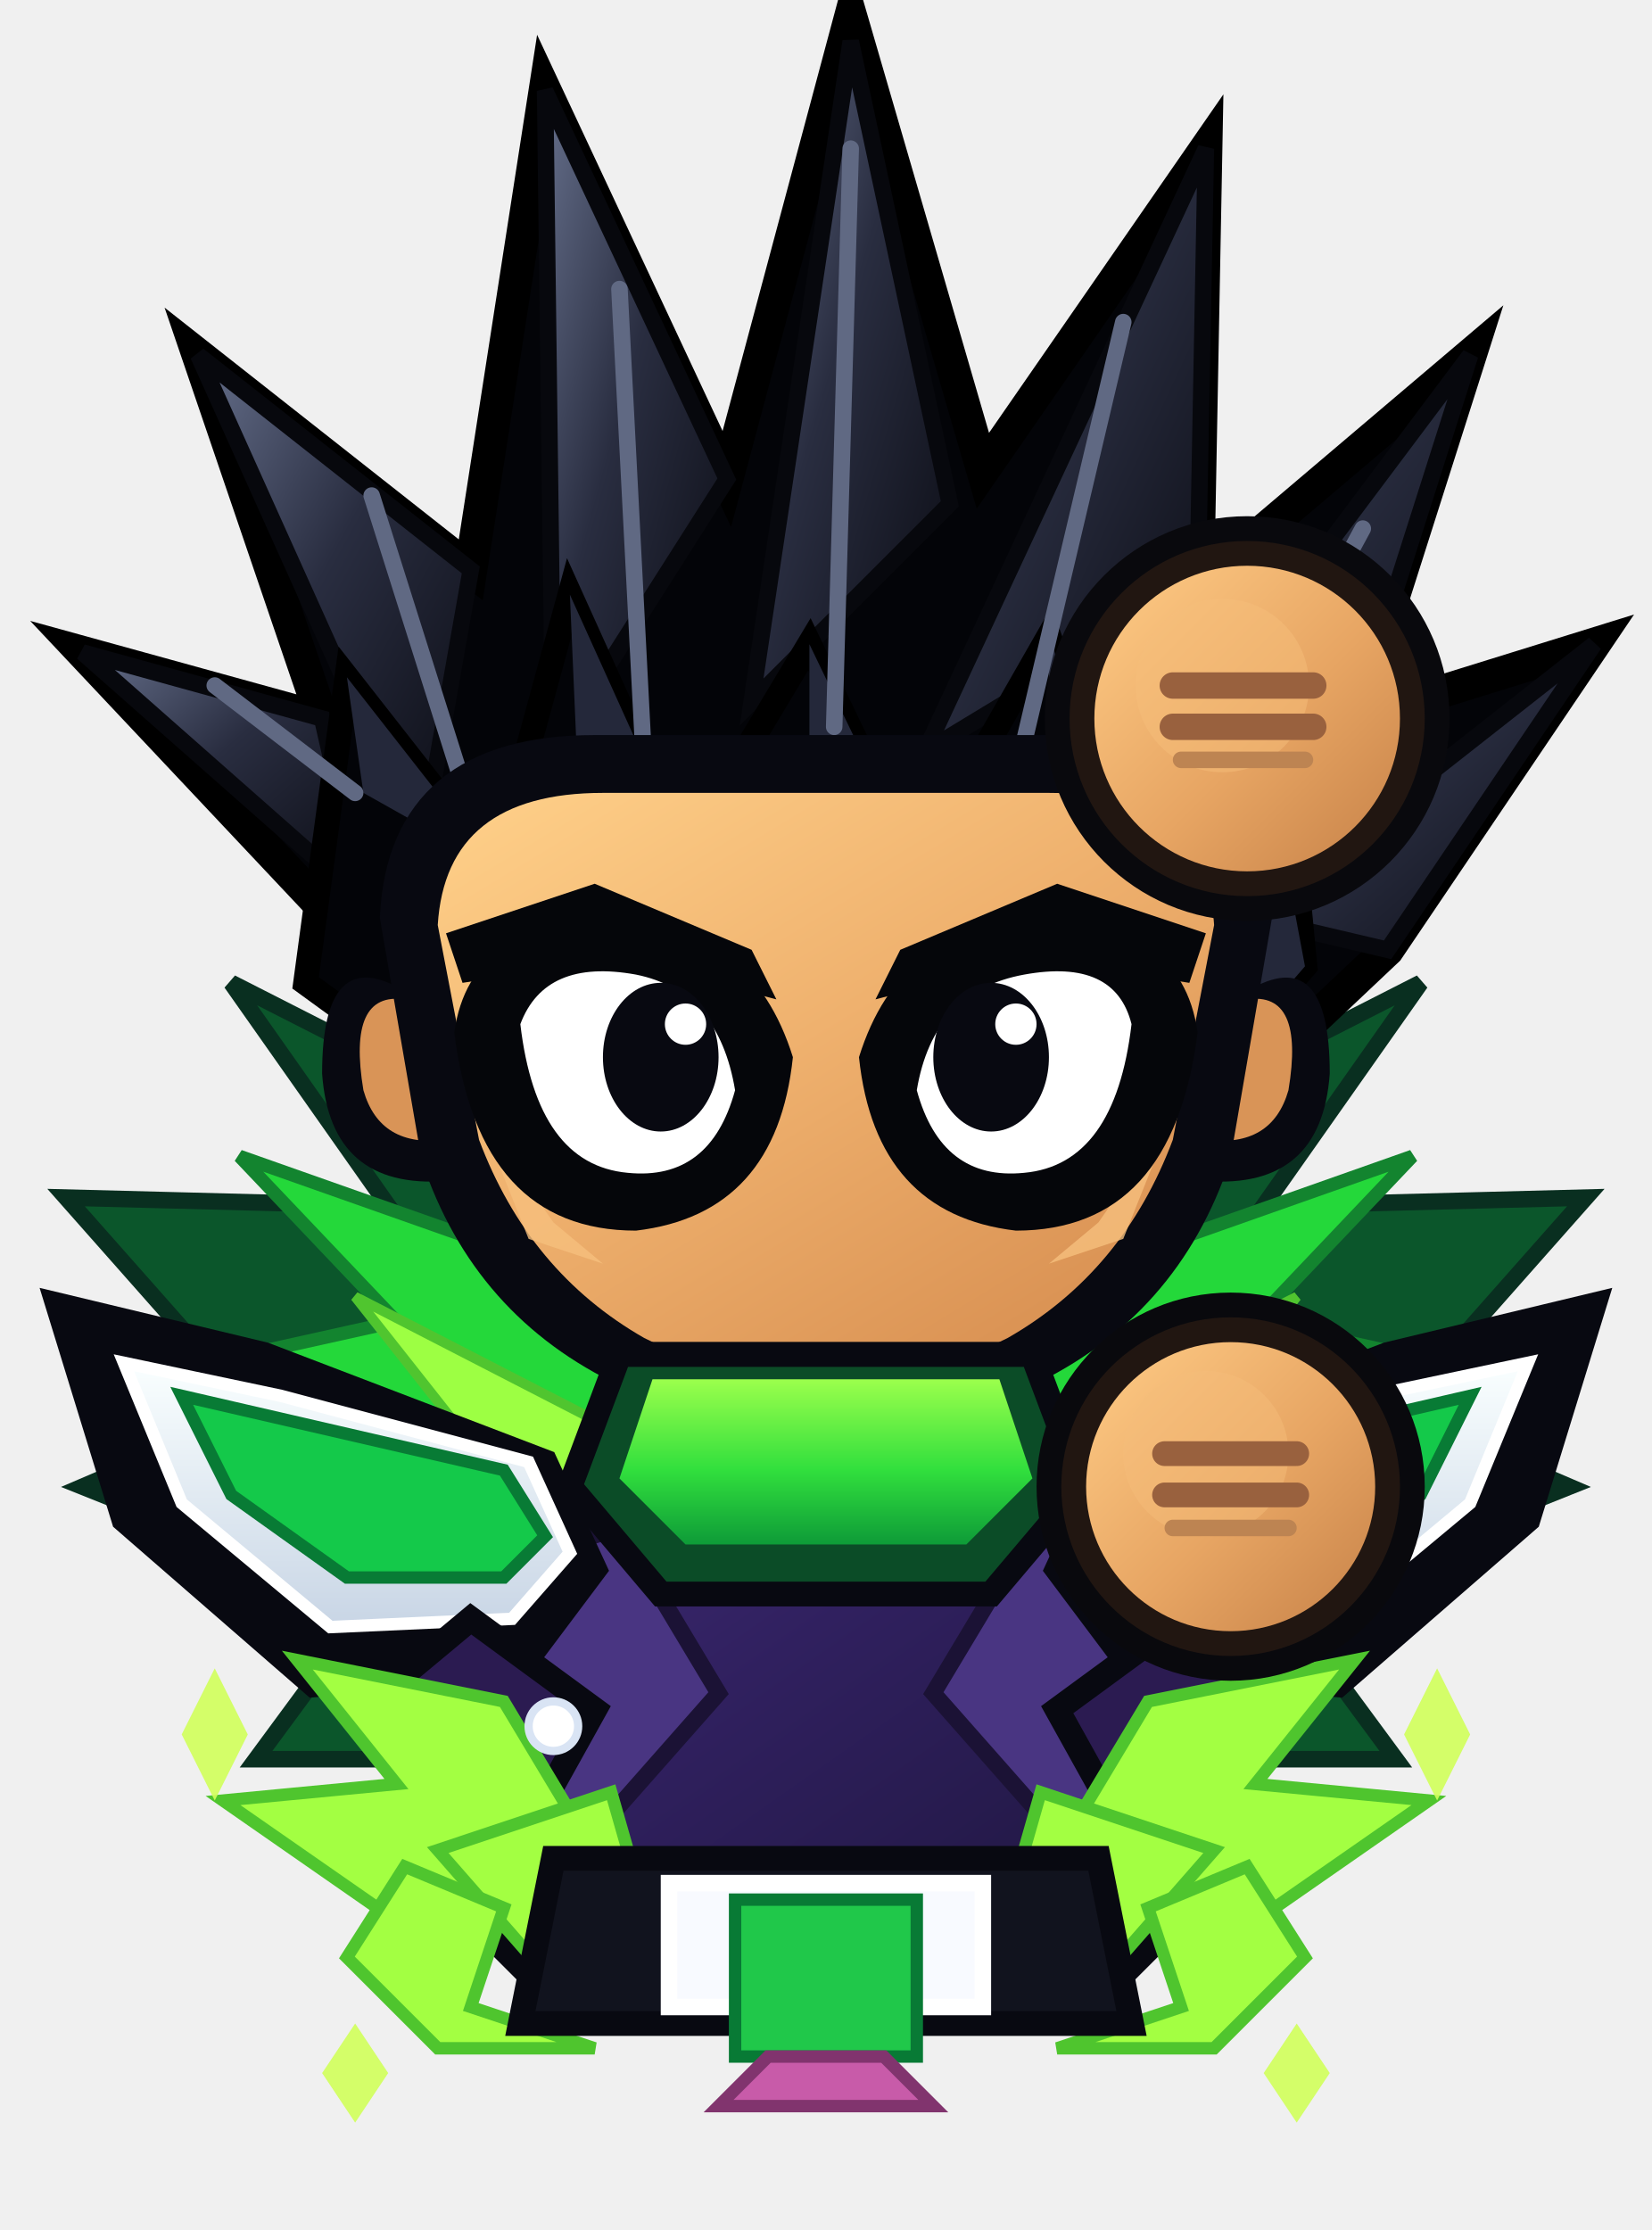
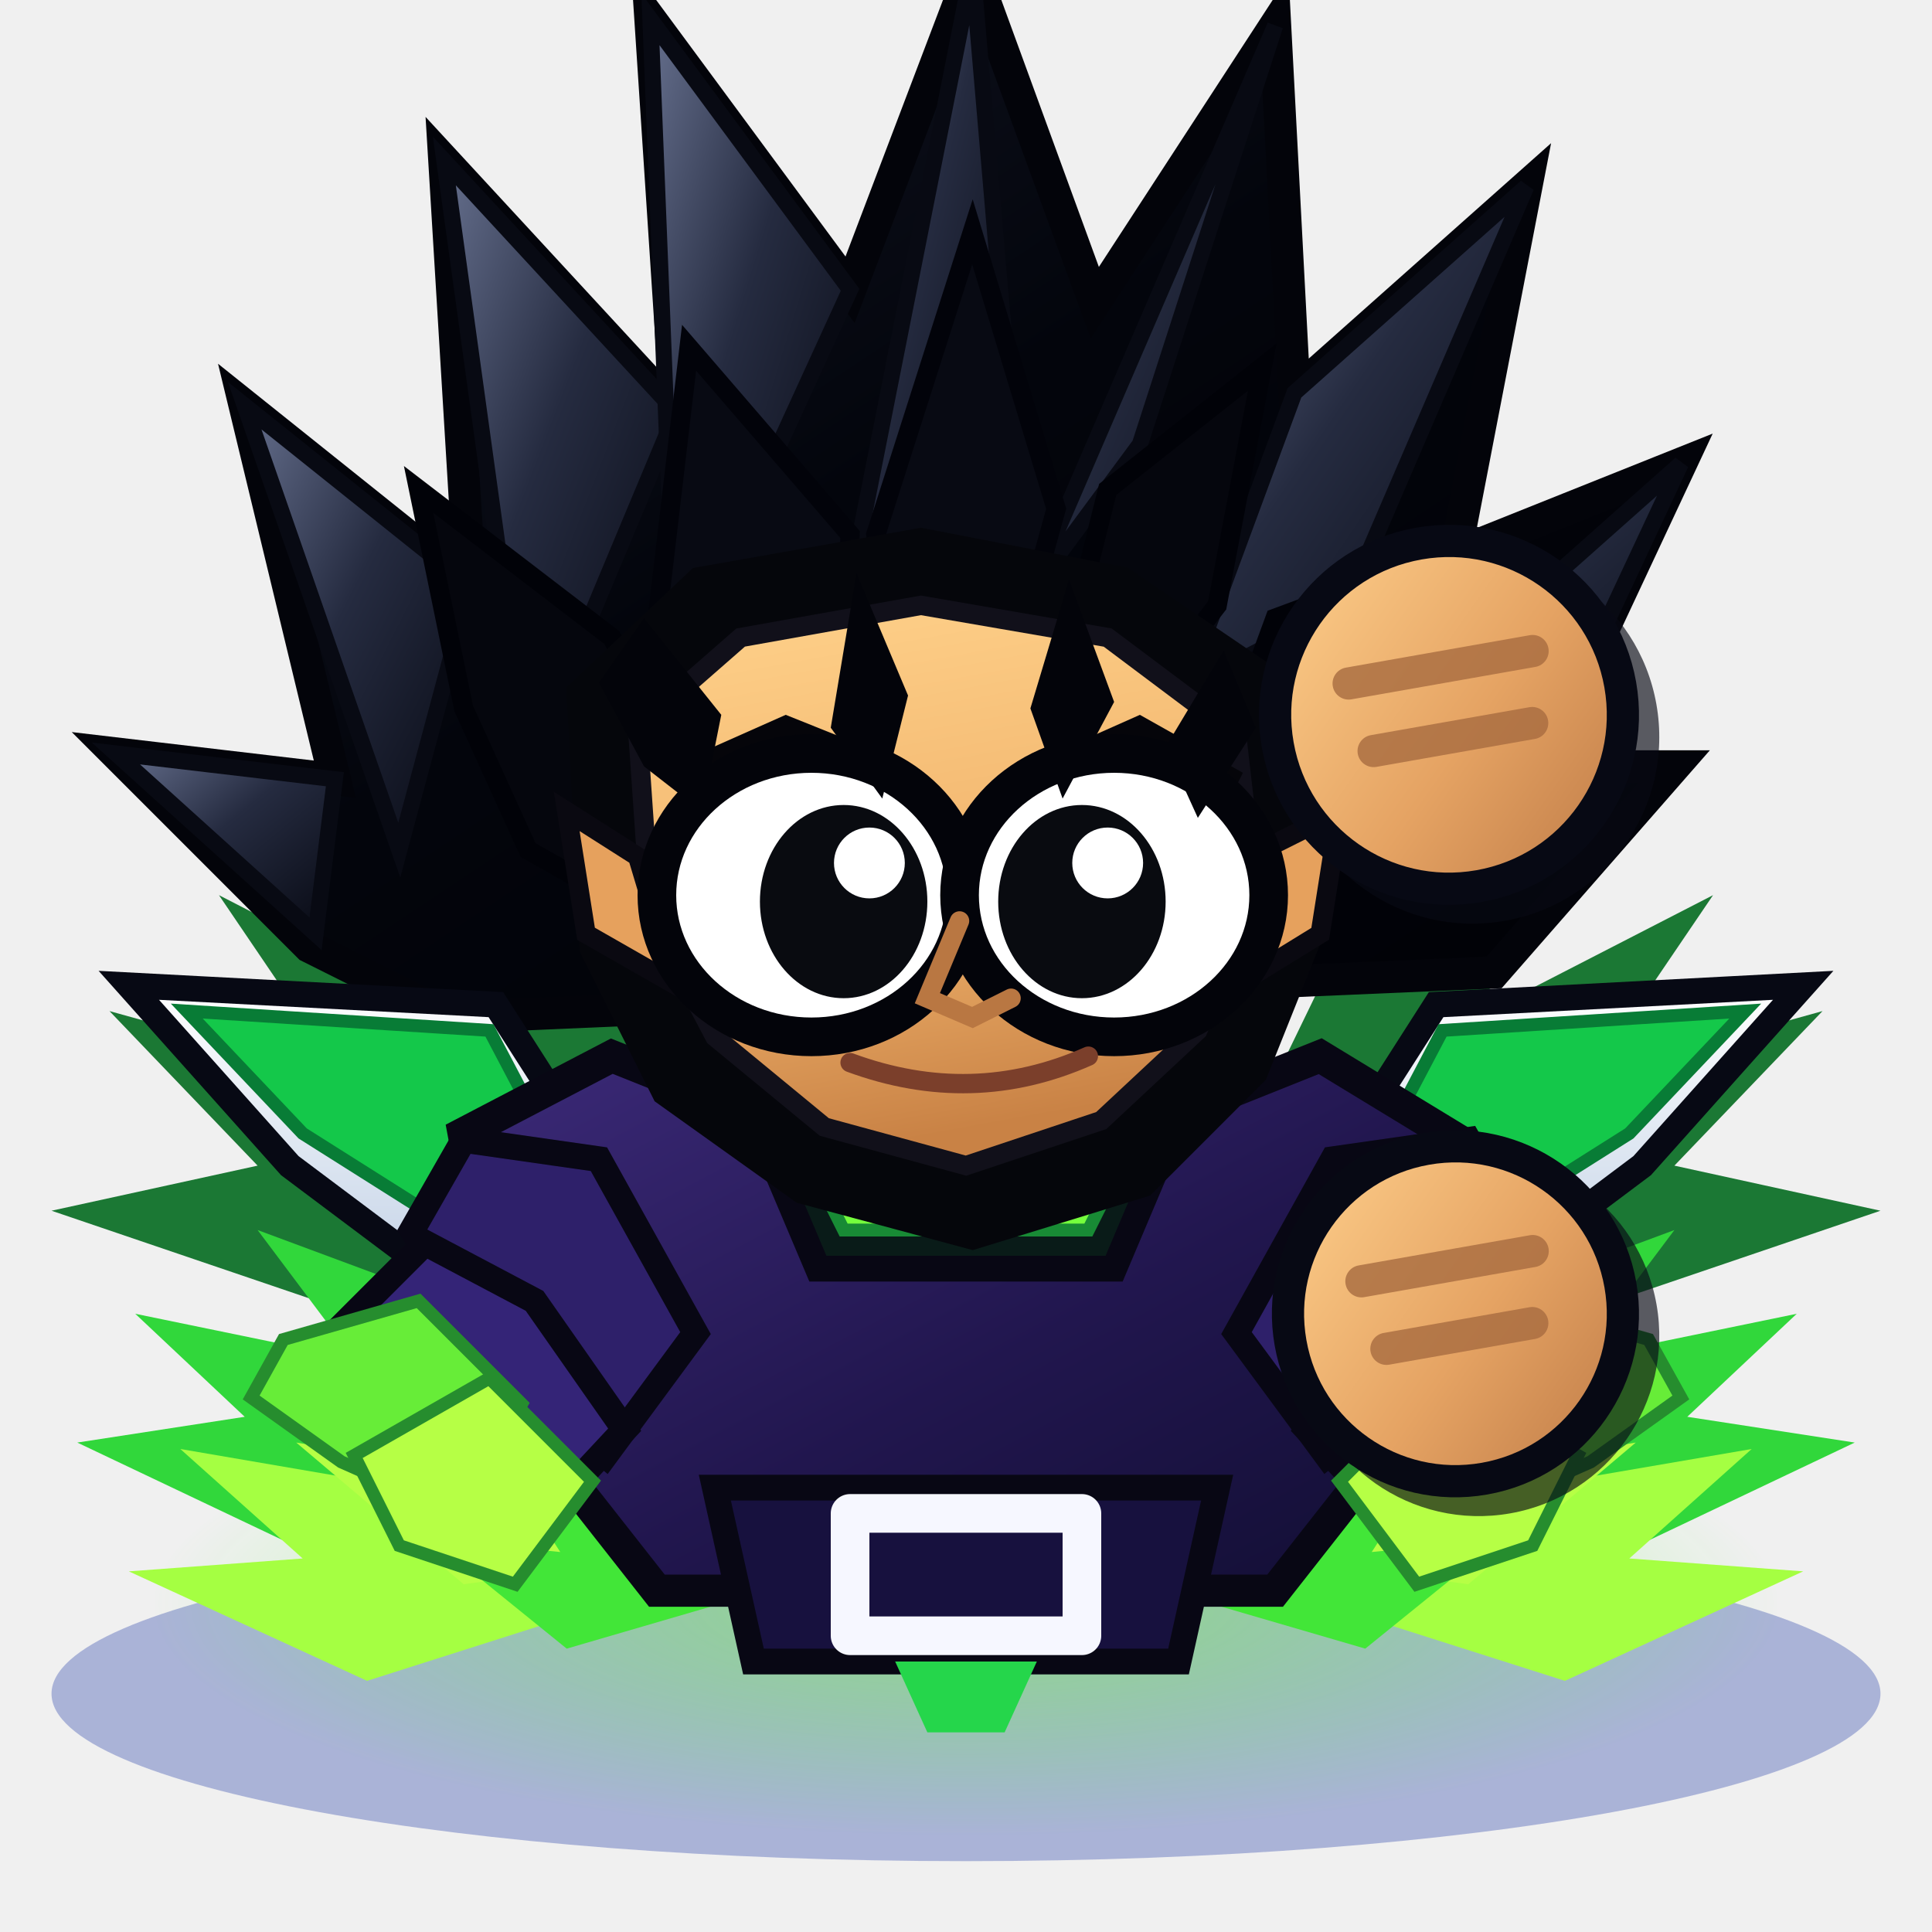
- <svg xmlns="http://www.w3.org/2000/svg" viewBox="0 0 200 270" width="200" height="270">
+ <svg xmlns="http://www.w3.org/2000/svg" viewBox="0 0 300 300" width="300" height="300">
  <defs>
-     <linearGradient id="skin" x1="0" y1="0" x2="0.8" y2="1">
-       <stop stop-color="#ffd18a" />
-       <stop offset=".48" stop-color="#efb16e" />
-       <stop offset="1" stop-color="#d78e50" />
+     <linearGradient id="hair" x1="0" y1="0" x2="1" y2="1">
+       <stop stop-color="#171b2b" />
+       <stop offset=".48" stop-color="#03050c" />
+       <stop offset="1" stop-color="#000106" />
+     </linearGradient>
+     <linearGradient id="facet" x1="0" y1="0" x2="1" y2="1">
+       <stop stop-color="#66708e" />
+       <stop offset=".45" stop-color="#252b40" />
+       <stop offset="1" stop-color="#070912" />
+     </linearGradient>
+     <linearGradient id="skin" x1="0" y1="0" x2=".2" y2="1">
+       <stop stop-color="#ffd28b" />
+       <stop offset=".55" stop-color="#f2b66f" />
+       <stop offset="1" stop-color="#c98245" />
    </linearGradient>
    <linearGradient id="purple" x1="0" y1="0" x2="1" y2="1">
-       <stop stop-color="#45317c" />
-       <stop offset=".48" stop-color="#30205f" />
-       <stop offset="1" stop-color="#1e163e" />
+       <stop stop-color="#3c2a79" />
+       <stop offset=".55" stop-color="#21164e" />
+       <stop offset="1" stop-color="#110e32" />
    </linearGradient>
-     <linearGradient id="green" x1="0" y1="0" x2="0" y2="1">
-       <stop stop-color="#9bff4c" />
-       <stop offset=".55" stop-color="#31df3d" />
-       <stop offset="1" stop-color="#0e9b38" />
+     <linearGradient id="lime" x1="0" y1="0" x2="1" y2="1">
+       <stop stop-color="#d0ff56" />
+       <stop offset=".5" stop-color="#63f33a" />
+       <stop offset="1" stop-color="#20bd32" />
    </linearGradient>
    <linearGradient id="armor" x1="0" y1="0" x2="0" y2="1">
-       <stop stop-color="#faffff" />
-       <stop offset="1" stop-color="#c8d5e5" />
+       <stop stop-color="#fff" />
+       <stop offset="1" stop-color="#c7d5e8" />
    </linearGradient>
    <linearGradient id="weight" x1="0" y1="0" x2="1" y2="1">
-       <stop stop-color="#ffcc86" />
-       <stop offset=".55" stop-color="#e7a563" />
-       <stop offset="1" stop-color="#c68148" />
+       <stop stop-color="#ffd18d" />
+       <stop offset=".55" stop-color="#e5a363" />
+       <stop offset="1" stop-color="#bd7946" />
    </linearGradient>
-     <linearGradient id="hairFacet" x1="0" y1="0" x2="1" y2="1">
-       <stop stop-color="#66708c" />
-       <stop offset=".45" stop-color="#292d40" />
-       <stop offset="1" stop-color="#0a0b12" />
-     </linearGradient>
+     <radialGradient id="aura">
+       <stop stop-color="#7dff3e" stop-opacity=".5" />
+       <stop offset="1" stop-color="#42ff29" stop-opacity="0" />
+     </radialGradient>
  </defs>
-   <g stroke-linejoin="miter" stroke-linecap="round">
-     <g fill="#0b562b" stroke="#092f20" stroke-width="2">
-       <path d="M83 147 28 119 47 146 8 145 31 171 10 180 45 194 31 213 69 213 84 233 101 202Z" />
-       <path d="M117 147 172 119 153 146 192 145 169 171 190 180 155 194 169 213 131 213 116 233 99 202Z" />
-     </g>
-     <g fill="#24d83a" stroke="#13842f" stroke-width="1.6">
-       <path d="M80 158 29 140 48 160 21 166 53 182 38 194 72 195 85 218 99 190Z" />
-       <path d="M120 158 171 140 152 160 179 166 147 182 162 194 128 195 115 218 101 190Z" />
-     </g>
-     <g fill="#9dff43" stroke="#50c52f" stroke-width="1.2">
-       <path d="M76 174 43 157 58 176 39 179 63 192 55 201 79 201 91 220 99 198Z" />
-       <path d="M124 174 157 157 142 176 161 179 137 192 145 201 121 201 109 220 101 198Z" />
-       <path d="M64 194 86 204 77 215 94 225 76 226 70 215Z" />
-       <path d="M136 194 114 204 123 215 106 225 124 226 130 215Z" />
-     </g>
+   <ellipse cx="150" cy="263" rx="142" ry="26" fill="#243da8" opacity=".34" />
+   <ellipse cx="150" cy="249" rx="126" ry="36" fill="url(#aura)" />
+   <g stroke-linejoin="miter">
+     <path d="M58 205 8 188 40 181 17 157 53 167 34 139 69 157 66 124 94 151 110 184Z" fill="#1b7834" />
+     <path d="M242 205 292 188 260 181 283 157 247 167 266 139 231 157 234 124 206 151 190 184Z" fill="#1b7834" />
+     <path d="M52 243 12 224 38 220 21 204 55 211 40 191 75 204 85 229Z" fill="#31d73b" />
+     <path d="M248 243 288 224 262 220 279 204 245 211 260 191 225 204 215 229Z" fill="#31d73b" />
+     <path d="M57 261 20 244 47 242 28 225 63 231 48 211 82 224 101 247Z" fill="#a5ff42" />
+     <path d="M243 261 280 244 253 242 272 225 237 231 252 211 218 224 199 247Z" fill="#a5ff42" />
+     <path d="M72 246 46 224 70 228 56 205 83 216 76 192 101 213 109 241Z" fill="#b6ff45" />
+     <path d="M228 246 254 224 230 228 244 205 217 216 224 192 199 213 191 241Z" fill="#b6ff45" />
+     <path d="M88 256 67 239 87 241 76 224 101 231 112 249Z" fill="#42e638" />
+     <path d="M212 256 233 239 213 241 224 224 199 231 188 249Z" fill="#42e638" />
  </g>
-   <path d="M42 113 10 79 39 87 24 43 57 69 66 11 88 58 103 2 119 57 146 18 145 71 178 43 164 87 193 78 168 115 150 132 49 132Z" fill="#030408" stroke="#000" stroke-width="4" stroke-linejoin="miter" />
-   <g fill="url(#hairFacet)" stroke="#07080d" stroke-width="2" stroke-linejoin="miter">
-     <path d="M44 109 10 79 39 87Z" />
-     <path d="M51 103 24 43 57 69Z" />
-     <path d="M67 91 66 11 88 58Z" />
-     <path d="M91 85 103 5 115 61Z" />
-     <path d="M112 91 146 18 145 71Z" />
-     <path d="M133 103 178 43 164 87Z" />
-     <path d="M151 111 193 78 168 115Z" />
+   <path d="M48 147 18 117 52 121 38 63 73 91 69 25 105 64 101 3 132 45 151 -5 170 47 198 4 201 61 237 29 226 86 261 72 239 119 260 119 232 151 70 158Z" fill="url(#hair)" stroke="#03040a" stroke-width="5" stroke-linejoin="miter" />
+   <g fill="url(#facet)" stroke="#080a13" stroke-width="2.5" stroke-linejoin="miter">
+     <path d="M49 145 18 117 52 121Z" />
+     <path d="M62 132 38 63 73 91Z" />
+     <path d="M82 119 69 25 105 64Z" />
+     <path d="M105 104 101 3 132 45Z" />
+     <path d="M132 91 151 -5 157 65Z" />
+     <path d="M160 92 198 4 177 69Z" />
+     <path d="M184 107 201 61 237 29 209 94Z" />
+     <path d="M207 120 261 72 239 119Z" />
  </g>
-   <path d="M37 119 42 82 60 105 69 72 83 103 98 78 111 105 127 77 137 105 155 86 158 117 145 132 129 124 117 135 103 124 91 136 77 125 61 135 48 127Z" fill="#030408" stroke="#000" stroke-width="3" stroke-linejoin="miter" />
-   <g fill="#24283a">
-     <path d="M44 96 42 82 60 105Z" />
-     <path d="M70 95 69 72 83 103Z" />
-     <path d="M98 96 98 78 111 105Z" />
-     <path d="M127 95 127 77 137 105Z" />
-     <path d="M155 101 158 117 145 132Z" />
+   <path d="M65 76 95 99 109 125 95 119 105 145 82 132 72 110Z" fill="#05060d" stroke="#010208" stroke-width="3" />
+   <path d="M107 54 132 83 131 114 120 103 116 128 101 105Z" fill="#080a13" stroke="#02030a" stroke-width="3" />
+   <path d="M151 36 164 79 156 108 148 94 140 118 136 83Z" fill="#080a13" stroke="#02030a" stroke-width="3" />
+   <path d="M196 57 189 94 172 116 176 91 164 108 172 76Z" fill="#05060d" stroke="#010208" stroke-width="3" />
+   <path d="M225 86 213 120 194 135 201 112 187 126 198 96Z" fill="#080a13" stroke="#010208" stroke-width="3" />
+   <path d="M20 153 77 156 93 181 65 196 45 181Z" fill="url(#armor)" stroke="#070914" stroke-width="4" />
+   <path d="M29 157 76 160 86 179 66 188 47 176Z" fill="#14c84a" stroke="#087c36" stroke-width="2" />
+   <path d="M280 153 223 156 207 181 235 196 255 181Z" fill="url(#armor)" stroke="#070914" stroke-width="4" />
+   <path d="M271 157 224 160 214 179 234 188 253 176Z" fill="#14c84a" stroke="#087c36" stroke-width="2" />
+   <path d="M72 176 95 164 120 174 180 174 205 164 228 178 220 219 198 247 102 247 80 219Z" fill="url(#purple)" stroke="#080714" stroke-width="5" />
+   <path d="M72 177 93 180 108 207 94 226 77 212 64 191Z" fill="#2e206a" stroke="#080714" stroke-width="4" />
+   <path d="M228 177 207 180 192 207 206 226 223 212 236 191Z" fill="#2e206a" stroke="#080714" stroke-width="4" />
+   <path d="M116 171 184 171 173 197 127 197Z" fill="#091b18" stroke="#080714" stroke-width="4" />
+   <path d="M124 177 176 177 169 191 131 191Z" fill="#75ff3d" stroke="#188b35" stroke-width="2" />
+   <path d="M91 108 109 91 143 85 174 91 199 108 204 141 194 166 177 183 151 191 125 184 104 169 93 147Z" fill="#05060b" stroke="#05060b" stroke-width="6" />
+   <path d="M99 113 115 99 143 94 172 99 192 114 195 140 186 160 171 174 150 181 128 175 111 161 101 142Z" fill="url(#skin)" stroke="#11101a" stroke-width="3" />
+   <path d="M99 133 88 126 91 145 105 153Z" fill="#e6a15d" stroke="#0a0911" stroke-width="3" />
+   <path d="M196 132 208 126 205 145 192 153Z" fill="#e6a15d" stroke="#0a0911" stroke-width="3" />
+   <path d="M104 119 122 111 142 119 137 128 120 124 109 130Z" fill="#05050a" />
+   <path d="M159 119 177 111 193 120 188 130 174 124 163 128Z" fill="#05050a" />
+   <ellipse cx="126" cy="139" rx="24" ry="22" fill="#fff" stroke="#03040a" stroke-width="6" />
+   <ellipse cx="173" cy="139" rx="24" ry="22" fill="#fff" stroke="#03040a" stroke-width="6" />
+   <ellipse cx="131" cy="140" rx="13" ry="15" fill="#090b10" />
+   <ellipse cx="168" cy="140" rx="13" ry="15" fill="#090b10" />
+   <circle cx="135" cy="134" r="5.5" fill="#fff" />
+   <circle cx="172" cy="134" r="5.5" fill="#fff" />
+   <path d="M100 96 112 111 109 126 100 119 93 106Z" fill="#03040a" />
+   <path d="M133 89 141 108 137 124 129 113Z" fill="#03040a" />
+   <path d="M166 90 160 110 165 124 173 109Z" fill="#03040a" />
+   <path d="M190 101 181 116 186 127 195 113Z" fill="#03040a" />
+   <path d="M149 143 144 155 151 158 157 155" fill="none" stroke="#b97742" stroke-width="3" stroke-linecap="round" />
+   <path d="M132 165 Q151 172 169 164" fill="none" stroke="#7b3f2b" stroke-width="3" stroke-linecap="round" />
+   <path d="M66 193 83 202 97 222 83 237 68 223 52 207Z" fill="#342477" stroke="#080714" stroke-width="4" />
+   <path d="M234 193 217 202 203 222 217 237 232 223 248 207Z" fill="#342477" stroke="#080714" stroke-width="4" />
+   <g stroke="#268d2e" stroke-width="2" stroke-linejoin="miter">
+     <path d="M44 208 65 202 81 218 71 235 53 227 39 217Z" fill="#67ed38" />
+     <path d="M55 226 76 214 92 230 80 246 62 240Z" fill="#b6ff45" />
+     <path d="M256 208 235 202 219 218 229 235 247 227 261 217Z" fill="#67ed38" />
+     <path d="M245 226 224 214 208 230 220 246 238 240Z" fill="#b6ff45" />
  </g>
-   <g stroke="#606983" stroke-width="2" fill="none" stroke-linecap="round">
-     <path d="M43 96 26 83" />
-     <path d="M57 98 45 60" />
-     <path d="M78 93 75 35" />
-     <path d="M101 88 103 18" />
-     <path d="M123 94 136 39" />
-     <path d="M145 101 165 64" />
+   <path d="M111 231 189 231 183 258 117 258Z" fill="#17113e" stroke="#080714" stroke-width="4" />
+   <path d="M132 235 168 235 168 254 132 254Z" fill="none" stroke="#f6f7ff" stroke-width="6" stroke-linejoin="round" />
+   <path d="M139 258 161 258 156 269 144 269Z" fill="#25d64b" />
+   <g transform="rotate(-10 225 111)">
+     <circle cx="225" cy="111" r="29" fill="#080914" opacity=".65" transform="translate(3 4)" />
+     <circle cx="225" cy="111" r="27" fill="url(#weight)" stroke="#070914" stroke-width="5" />
+     <rect x="208" y="101" width="34" height="5" rx="2.5" fill="#a76b40" opacity=".8" />
+     <rect x="210" y="112" width="30" height="5" rx="2.5" fill="#a76b40" opacity=".8" />
  </g>
-   <path d="M49 120 Q39 114 39 130 Q40 144 54 143 L61 131Z M151 120 Q161 114 161 130 Q160 144 146 143 L139 131Z" fill="#080911" />
-   <path d="M49 121 Q42 120 44 132 Q46 139 54 138Z M151 121 Q158 120 156 132 Q154 139 146 138Z" fill="#d99457" />
-   <path d="M48 111 Q49 91 72 91 L128 91 Q151 91 152 111 L147 140 Q141 158 124 166 Q100 178 76 166 Q59 158 53 140Z" fill="#080911" stroke="#080911" stroke-width="4" />
-   <path d="M53 112 Q54 96 73 96 L127 96 Q146 96 147 112 L142 138 Q136 154 122 162 Q100 173 78 162 Q64 154 58 138Z" fill="url(#skin)" />
-   <path d="M58 135 67 148 73 153 64 150Z M142 135 133 148 127 153 136 150Z" fill="#f6bf7d" opacity=".8" />
-   <g>
-     <path d="M55 125 Q57 111 75 112 Q91 112 96 128 Q94 147 77 149 Q58 149 55 125Z" fill="#05060a" />
-     <path d="M104 128 Q109 112 125 112 Q143 111 145 125 Q142 149 123 149 Q106 147 104 128Z" fill="#05060a" />
-     <path d="M63 124 Q66 116 77 118 Q87 120 89 132 Q86 143 76 142 Q65 141 63 124Z" fill="#fff" />
-     <path d="M111 132 Q113 120 124 118 Q135 116 137 124 Q135 141 124 142 Q114 143 111 132Z" fill="#fff" />
-     <ellipse cx="80" cy="128" rx="7" ry="9" fill="#080911" />
-     <ellipse cx="120" cy="128" rx="7" ry="9" fill="#080911" />
-     <circle cx="83" cy="124" r="2.5" fill="#fff" />
-     <circle cx="123" cy="124" r="2.5" fill="#fff" />
-   </g>
-   <path d="M54 113 72 107 91 115 94 121 75 116 56 119Z M146 113 128 107 109 115 106 121 125 116 144 119Z" fill="#05060a" />
-   <path d="M76 164 124 164 131 187 143 195 151 224 136 239 64 239 49 224 57 195 69 187Z" fill="#080911" stroke="#080911" stroke-width="3" />
-   <path d="M75 166 125 166 130 186 143 196 147 222 133 232 67 232 53 222 57 196 70 186Z" fill="url(#purple)" />
-   <path d="M58 190 75 185 87 205 72 222 56 214Z M142 190 125 185 113 205 128 222 144 214Z" fill="#493582" stroke="#1b1235" stroke-width="2" />
-   <path d="M75 164 125 164 131 180 120 193 80 193 69 180Z" fill="#0b4c27" stroke="#080911" stroke-width="3" />
-   <path d="M79 167 121 167 125 179 117 187 83 187 75 179Z" fill="url(#green)" />
-   <path d="M66 177 32 164 7 158 15 184 38 204 63 202 72 190Z M134 177 168 164 193 158 185 184 162 204 137 202 128 190Z" fill="#080911" stroke="#080911" stroke-width="3" />
-   <path d="M64 177 34 169 15 165 22 182 40 197 62 196 69 188Z M136 177 166 169 185 165 178 182 160 197 138 196 131 188Z" fill="url(#armor)" stroke="#fff" stroke-width="1.5" />
-   <path d="M61 178 35 172 22 169 28 181 42 191 61 191 66 186Z M139 178 165 172 178 169 172 181 158 191 139 191 134 186Z" fill="#14c94a" stroke="#087b35" stroke-width="1.5" />
-   <path d="M57 196 45 206 55 218 67 216 72 207Z M143 196 155 206 145 218 133 216 128 207Z" fill="#2b1b51" stroke="#080911" stroke-width="3" />
-   <g fill="#a3ff42" stroke="#4fc52e" stroke-width="1.5" stroke-linejoin="miter">
-     <path d="M61 206 36 201 48 216 27 218 50 234 64 232 70 221Z" />
-     <path d="M139 206 164 201 152 216 173 218 150 234 136 232 130 221Z" />
-     <path d="M74 217 53 224 67 240 80 238Z M126 217 147 224 133 240 120 238Z" />
-     <path d="M49 226 61 231 57 243 72 248 53 248 42 237Z M151 226 139 231 143 243 128 248 147 248 158 237Z" />
-   </g>
-   <path d="M67 225 133 225 137 245 63 245Z" fill="#11131e" stroke="#080911" stroke-width="3" />
-   <path d="M81 228 119 228 119 243 81 243Z" fill="#f8faff" stroke="#fff" stroke-width="2" />
-   <path d="M89 230 111 230 111 249 89 249Z" fill="#20c84a" stroke="#087a35" stroke-width="1.5" />
-   <path d="M93 249 107 249 113 255 87 255Z" fill="#c85ba9" stroke="#81346e" stroke-width="1.5" />
-   <g transform="translate(151 87)">
-     <circle r="23" fill="#211611" stroke="#09090d" stroke-width="3" />
-     <circle r="18.5" fill="url(#weight)" />
-     <circle cx="-3" cy="-4" r="10.5" fill="#f5bd7a" opacity=".5" />
-     <path d="M-9 -4 H8 M-9 1 H8" stroke="#99613e" stroke-width="3.2" stroke-linecap="round" />
-     <path d="M-8 5 H7" stroke="#bd8452" stroke-width="2" stroke-linecap="round" />
-   </g>
-   <g transform="translate(149 180)">
-     <circle r="22" fill="#211611" stroke="#09090d" stroke-width="3" />
-     <circle r="17.5" fill="url(#weight)" />
-     <circle cx="-3" cy="-4" r="10" fill="#f5bd7a" opacity=".48" />
-     <path d="M-8 -4 H8 M-8 1 H8" stroke="#99613e" stroke-width="3" stroke-linecap="round" />
-     <path d="M-7 5 H7" stroke="#bd8452" stroke-width="2" stroke-linecap="round" />
-   </g>
-   <circle cx="67" cy="209" r="3" fill="#fff" stroke="#d9e4f4" stroke-width="1" />
-   <g fill="#d0ff5a" opacity=".9">
-     <path d="M26 202 30 210 26 218 22 210Z" />
-     <path d="M174 202 178 210 174 218 170 210Z" />
-     <path d="M43 245 47 251 43 257 39 251Z" />
-     <path d="M157 245 161 251 157 257 153 251Z" />
+   <g transform="rotate(-10 226 204)">
+     <circle cx="226" cy="204" r="28" fill="#080914" opacity=".65" transform="translate(3 4)" />
+     <circle cx="226" cy="204" r="26" fill="url(#weight)" stroke="#070914" stroke-width="5" />
+     <rect x="210" y="194" width="32" height="5" rx="2.5" fill="#a76b40" opacity=".8" />
+     <rect x="212" y="205" width="28" height="5" rx="2.5" fill="#a76b40" opacity=".8" />
  </g>
</svg>
